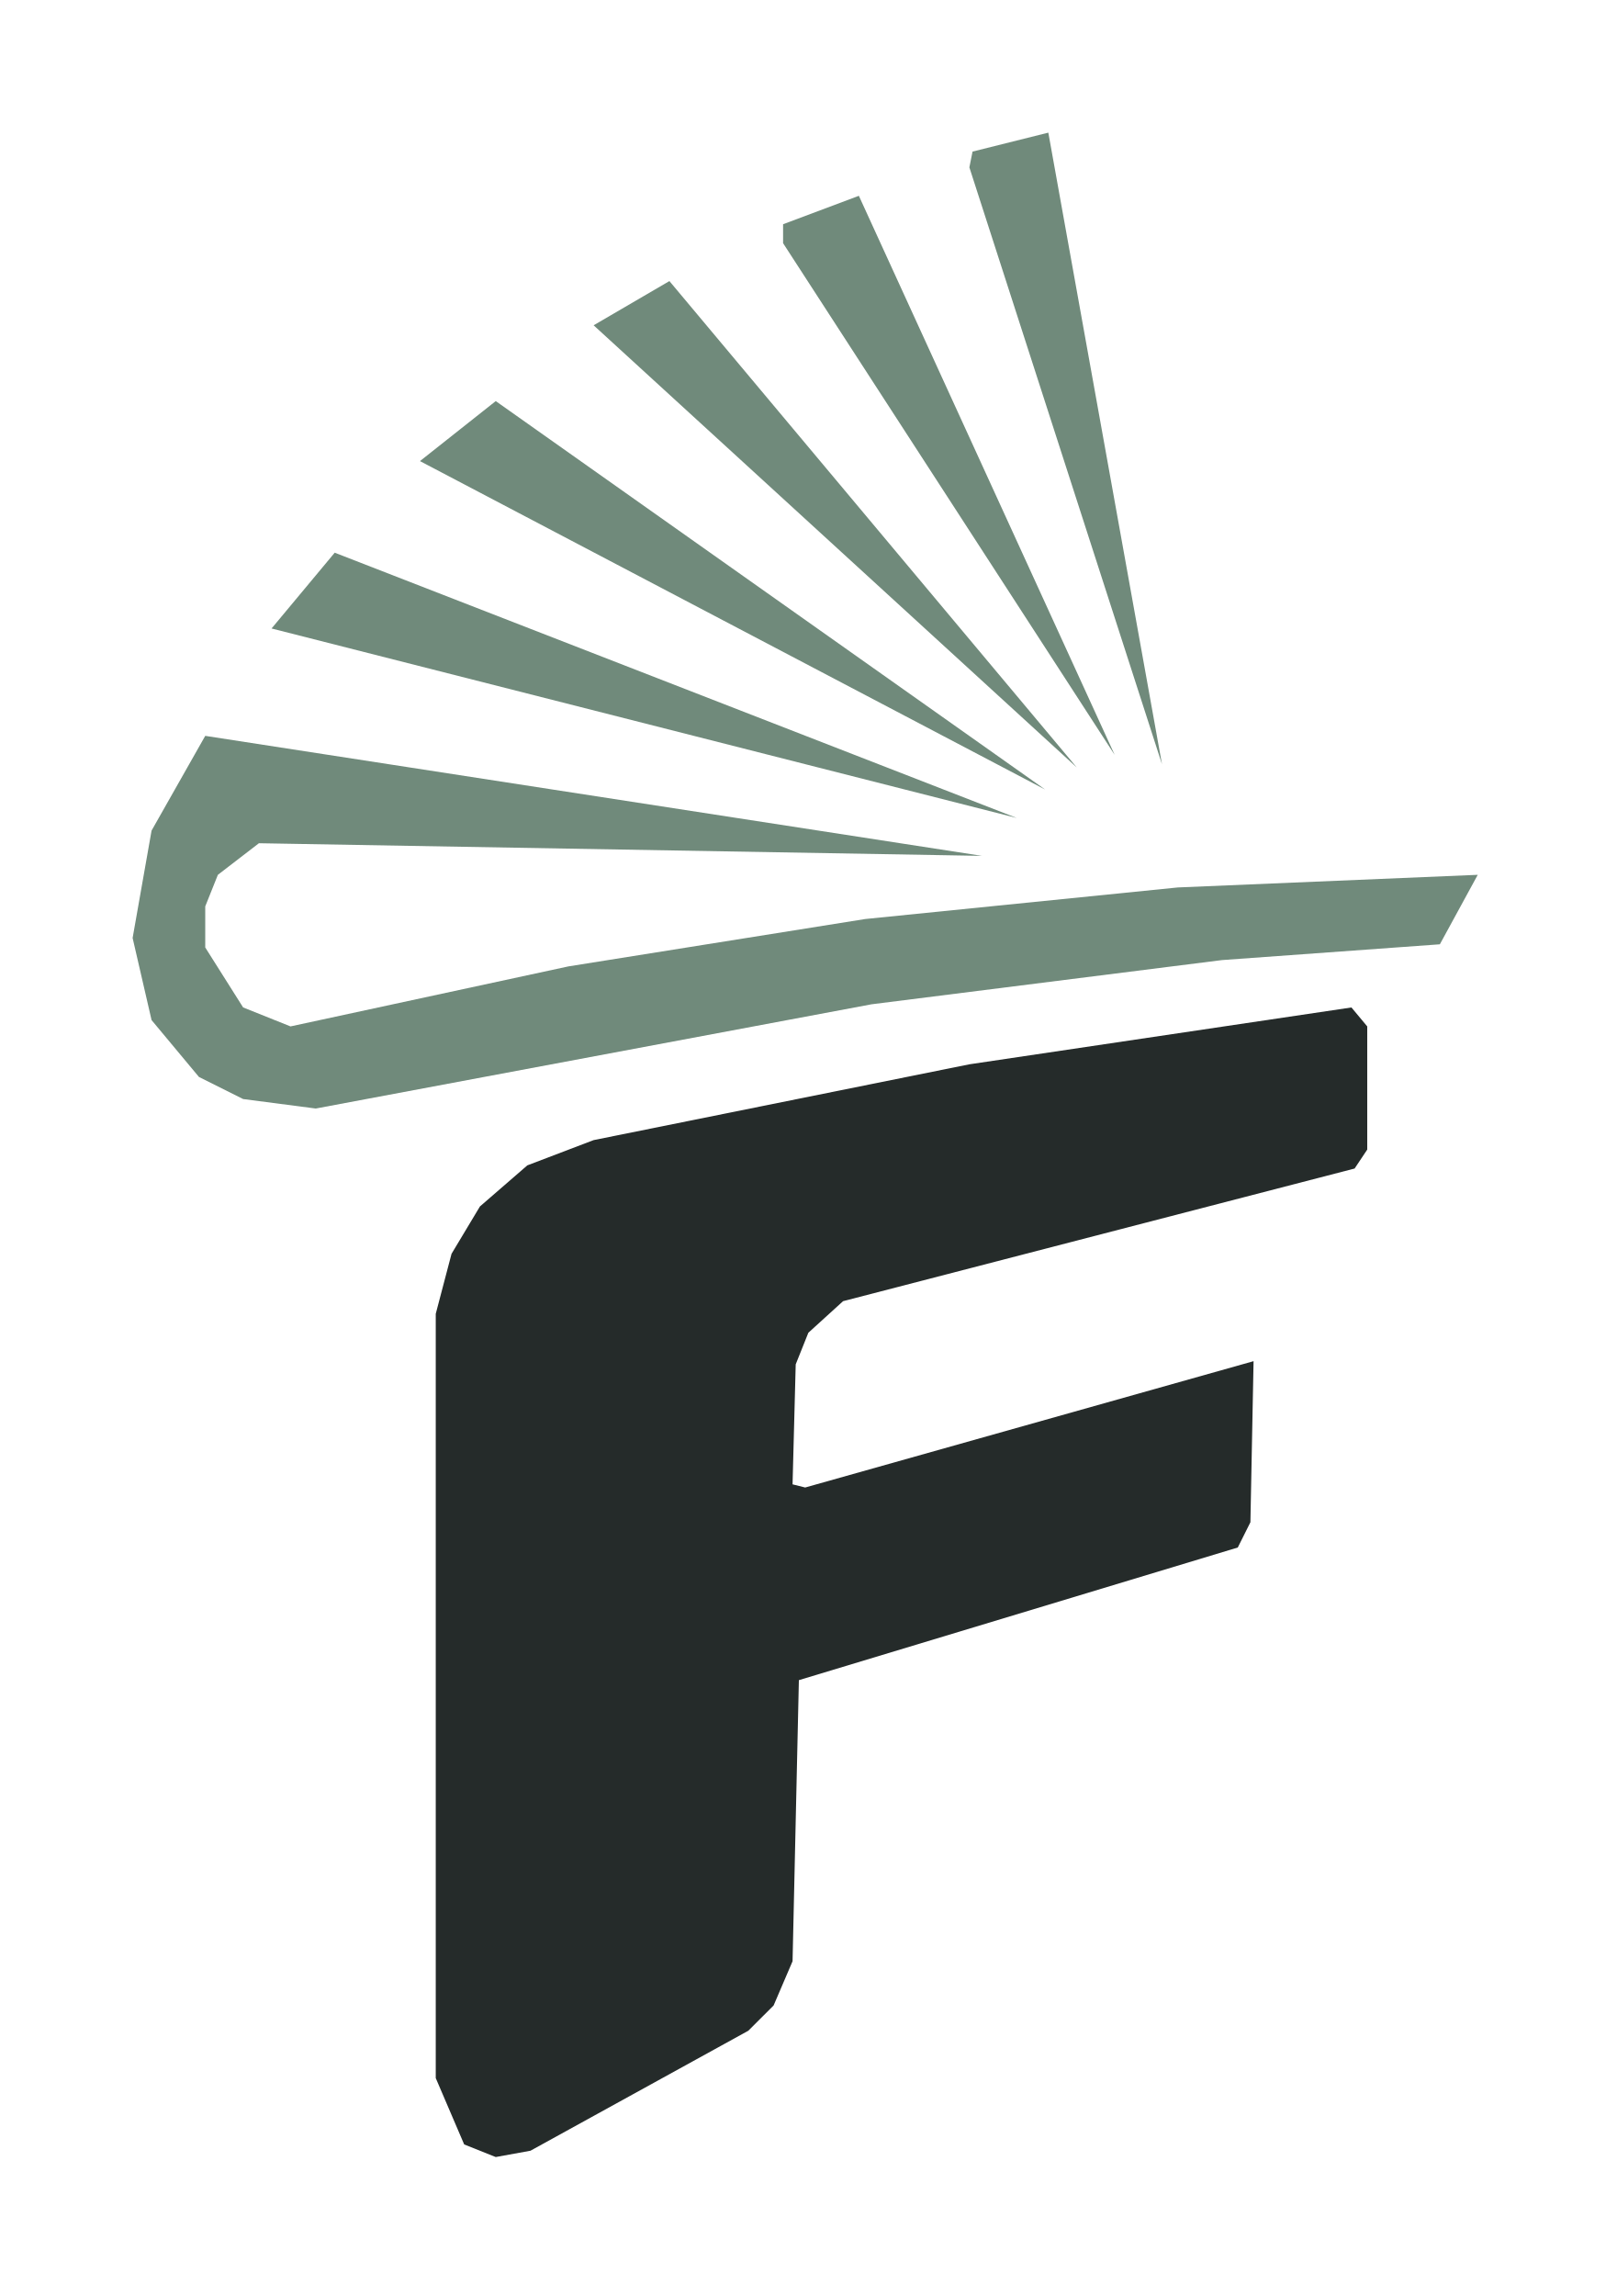
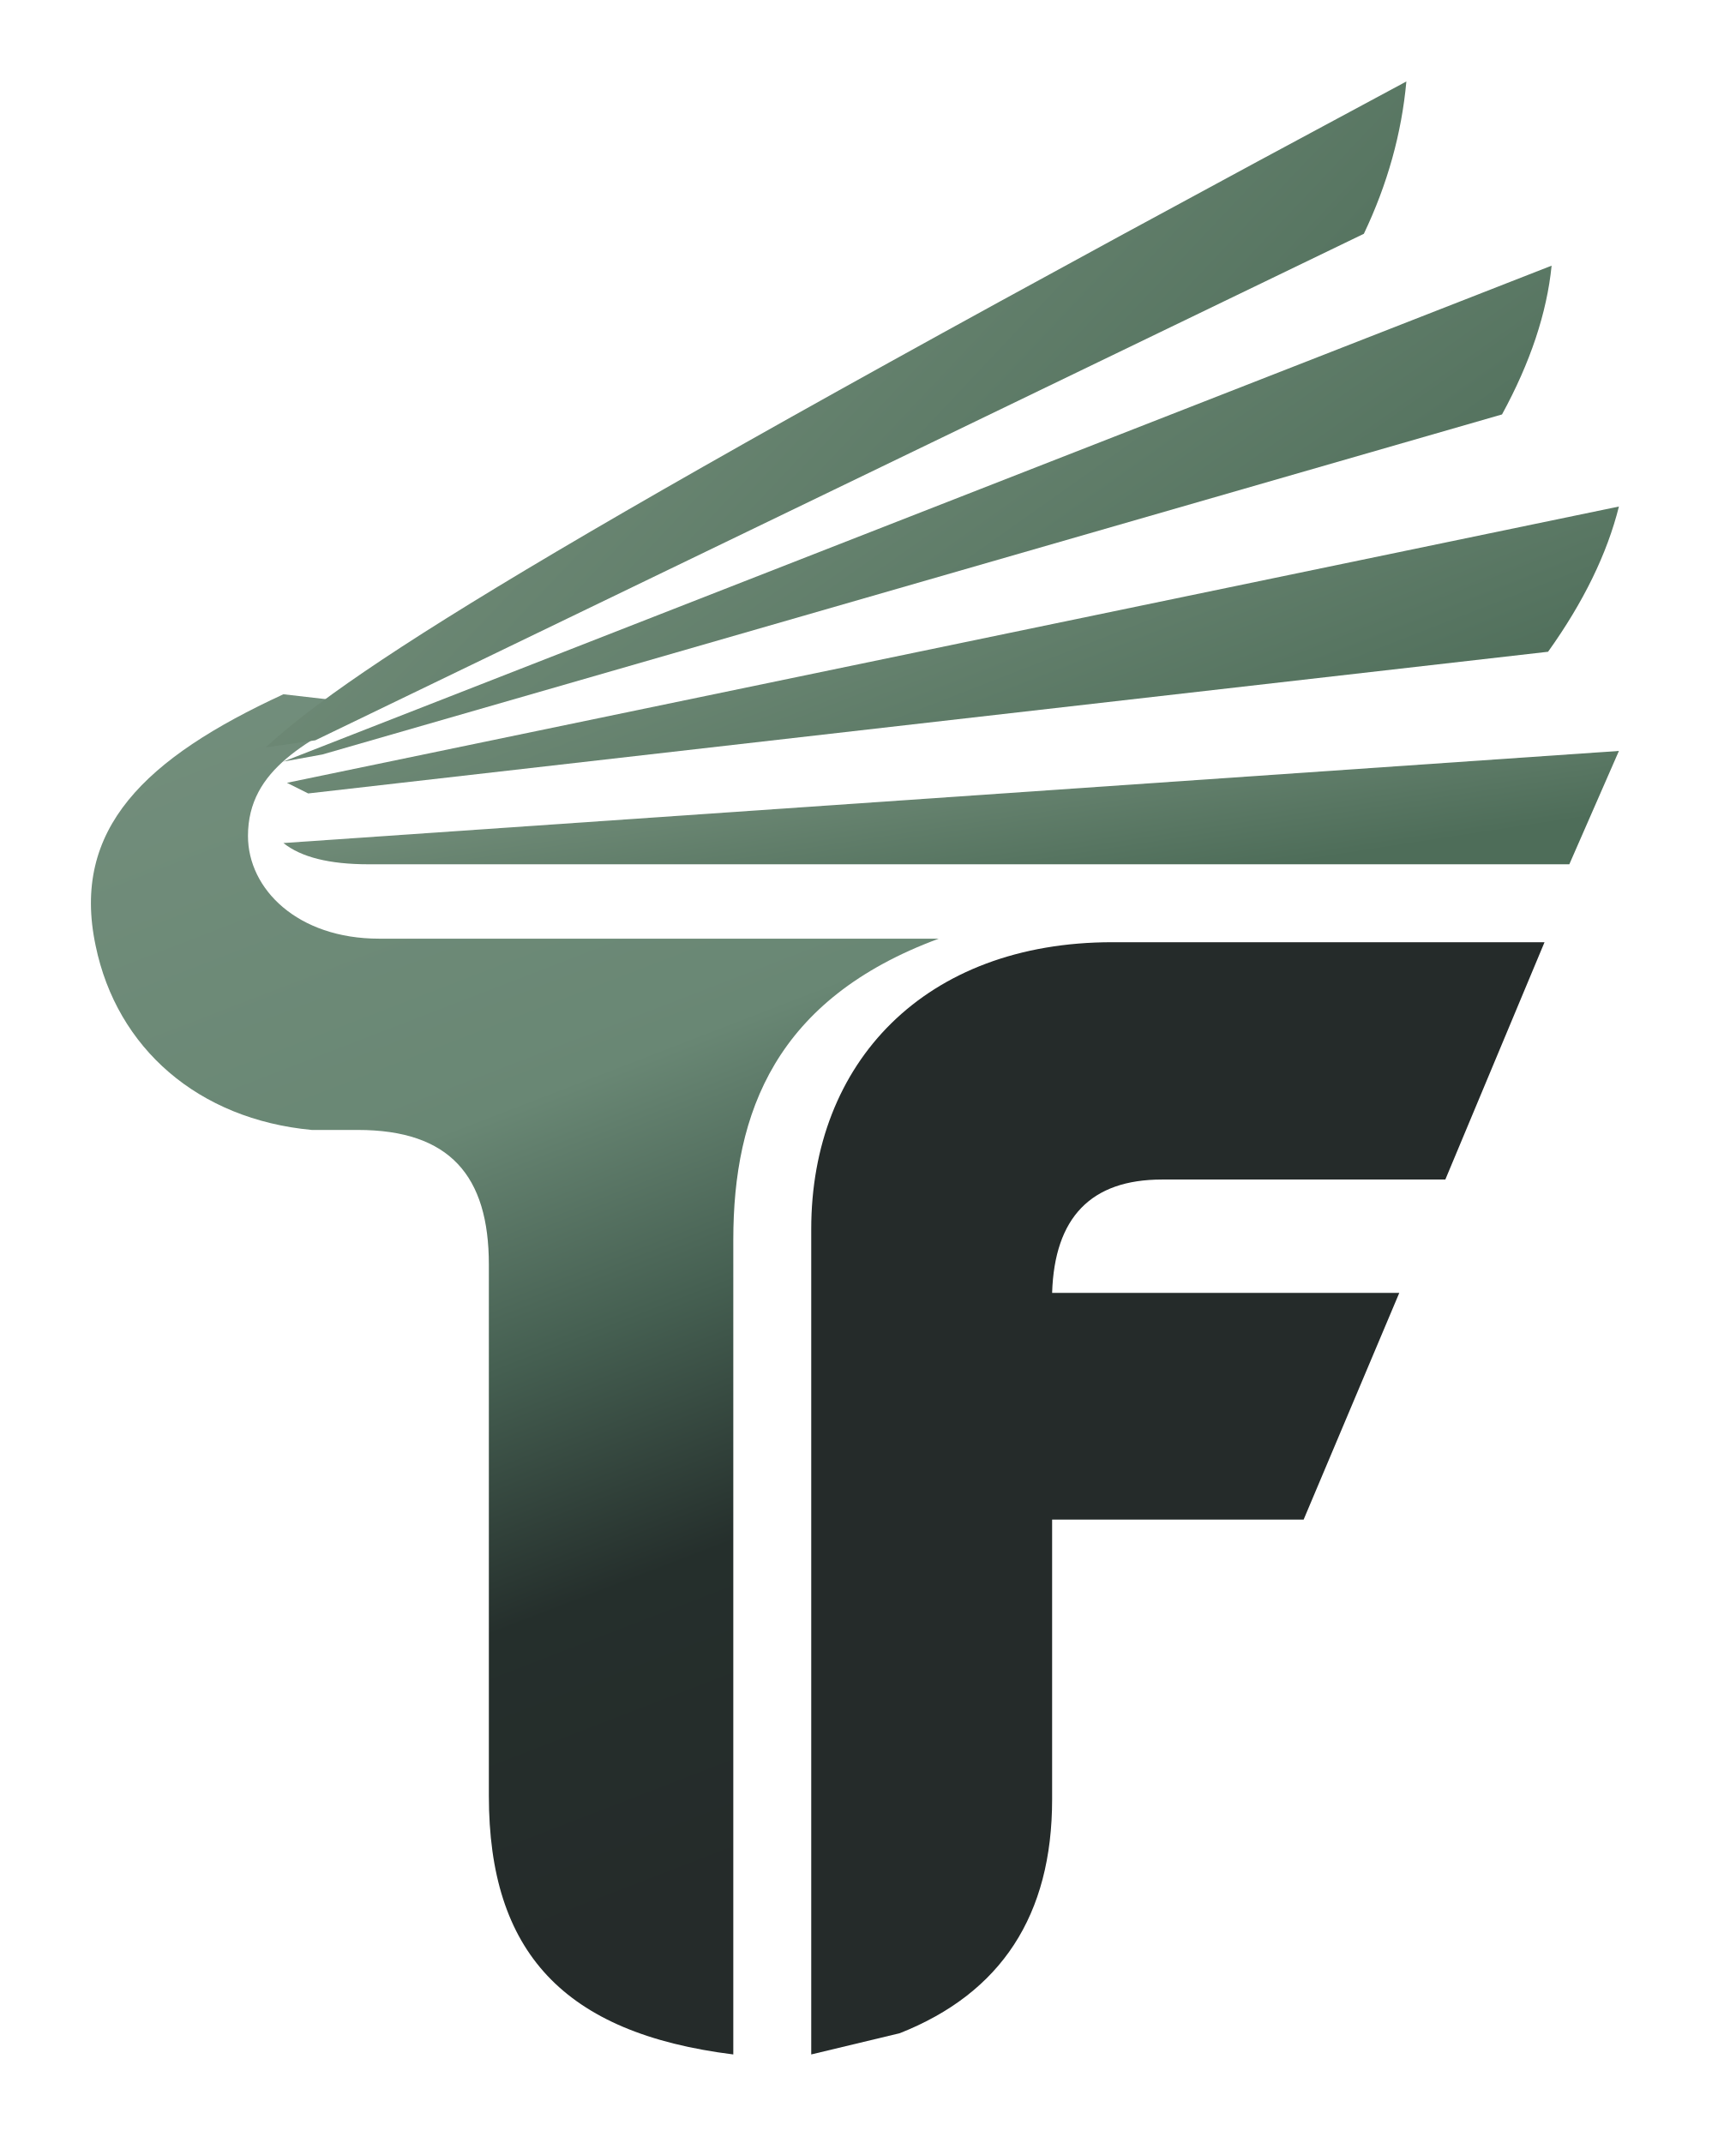
- <svg xmlns="http://www.w3.org/2000/svg" viewBox="188 78 512 727" role="img" aria-label="TeachFlow logo">
-   <path fill="#252B2A" fill-rule="evenodd" d="M616 397 L495 415 L376 439 L355 447 L340 460 L331 475 L326 494 L326 736 L335 757 L345 761 L356 759 L425 721 L433 713 L439 699 L441 610 L580 568 L584 560 L585 509 L443 549 L439 548 L440 510 L444 500 L455 490 L617 448 L621 442 L621 403 Z" />
-   <path fill="#708A7B" fill-rule="evenodd" d="M230 375 L236 401 L251 419 L265 426 L288 429 L464 396 L575 382 L644 377 L656 355 L561 359 L462 369 L368 384 L280 403 L265 397 L253 378 L253 365 L257 355 L270 345 L499 349 L253 311 L236 341 Z M274 277 L510 337 L294 253 Z M321 224 L519 328 L345 205 Z M376 181 L529 321 L400 167 Z M436 149 L436 155 L541 317 L460 140 Z M496 126 L495 131 L556 320 L520 120 Z" />
+ <svg xmlns="http://www.w3.org/2000/svg" viewBox="190 135 490 605" role="img" aria-labelledby="title">
+   <defs>
+     <linearGradient id="flow" x1="0" y1="0" x2="0.24" y2="1" gradientUnits="objectBoundingBox">
+       <stop offset="0" stop-color="#738E7C" />
+       <stop offset=".40" stop-color="#698774" />
+       <stop offset=".58" stop-color="#455F51" />
+       <stop offset=".76" stop-color="#252F2C" />
+       <stop offset="1" stop-color="#252B2A" />
+     </linearGradient>
+     <linearGradient id="pages" x1="0" y1="0" x2="1" y2=".55">
+       <stop stop-color="#829B88" />
+       <stop offset="1" stop-color="#4E6D59" />
+     </linearGradient>
+   </defs>
+   <path fill="url(#flow)" d="M270 331 C231 349 210 369 217 402 C223 431 246 451 278 454 L291 454 C317 454 328 467 328 492 L328 642 C328 686 349 709 397 715 L397 485 C397 449 409 417 455 400 L297 400 C274 400 260 386 260 371 C260 352 277 344 296 334 Z" />
+   <path fill="url(#pages)" d="M265 346 C290 323 352 284 587 158 Q585 180 575 201 L279 344 Z" />
+   <path fill="url(#pages)" d="M270 350 L628 210 Q626 230 614 252 L281 348 Z" />
+   <path fill="url(#pages)" d="M271 356 L647 278 Q642 298 627 319 L277 359 Z" />
+   <path fill="url(#pages)" d="M270 373 L647 347 L633 379 L294 379 C283 379 275 377 270 373 Z" />
+   <path fill="#252B2A" d="M419 715 L419 482 C419 435 451 401 504 401 L626 401 L598 468 L518 468 Q488 468 487 500 L585 500 L558 564 L487 564 L487 643 Q487 692 444 709 Z" />
</svg>
